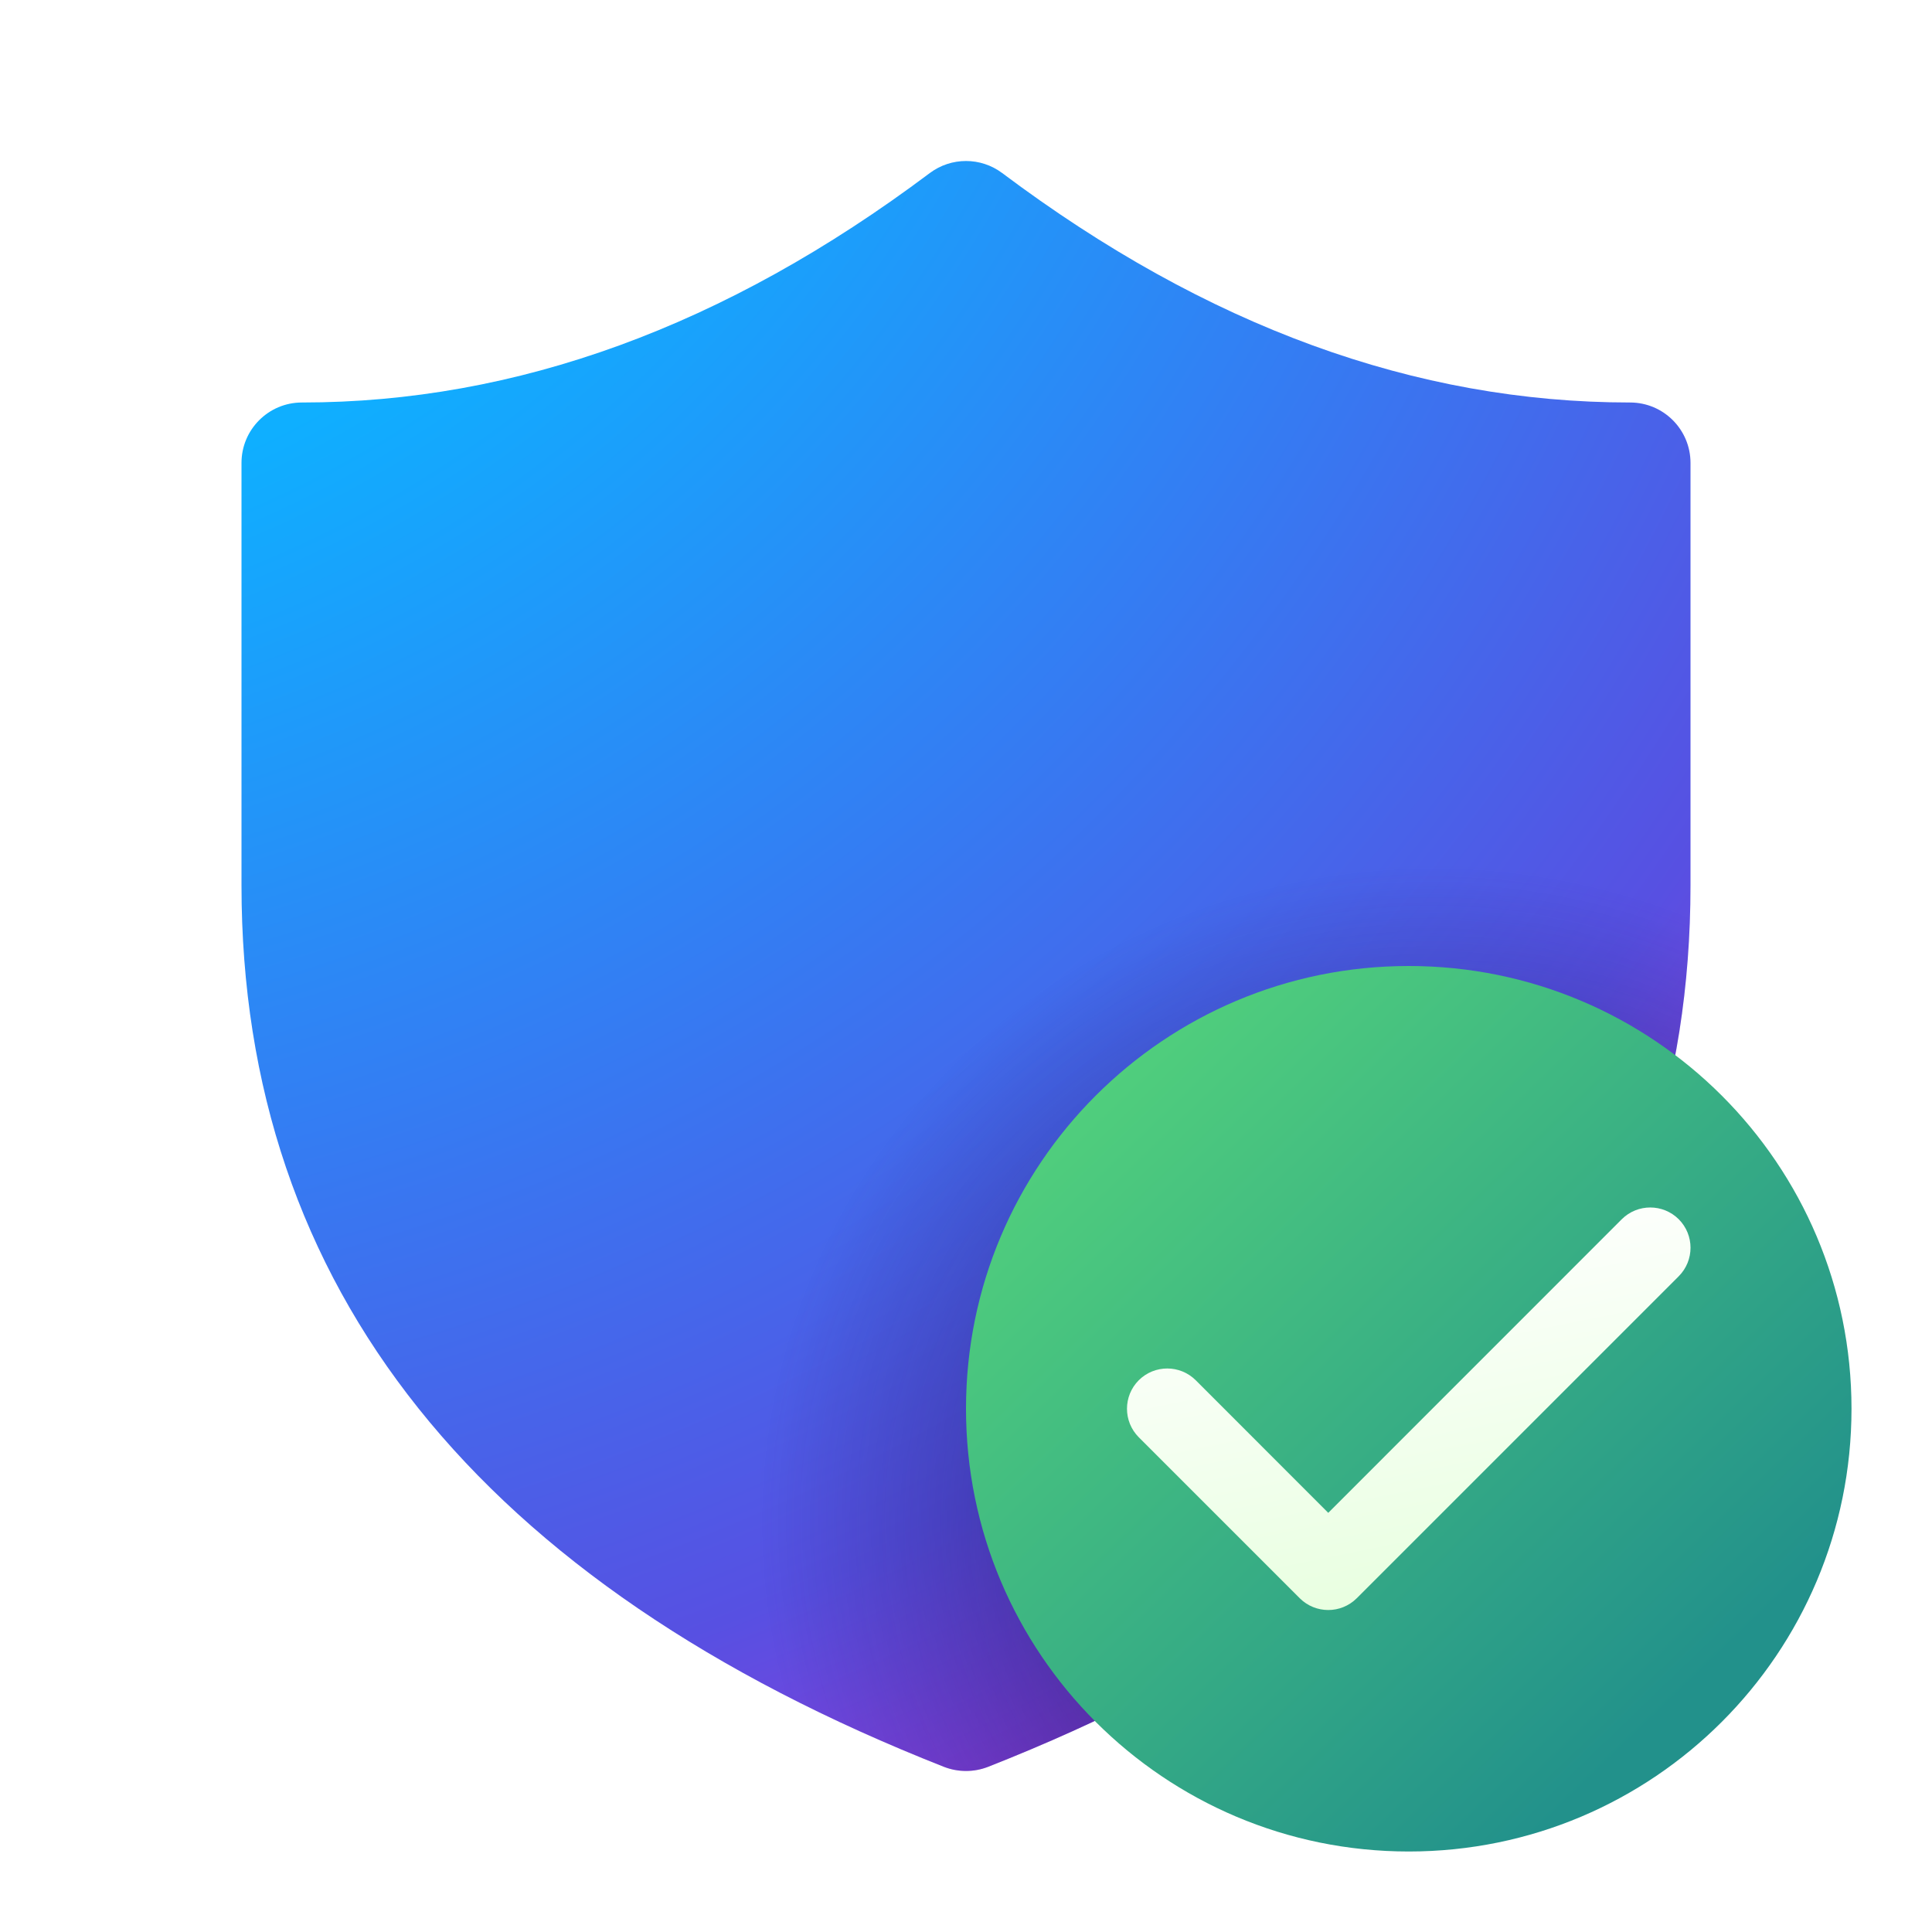
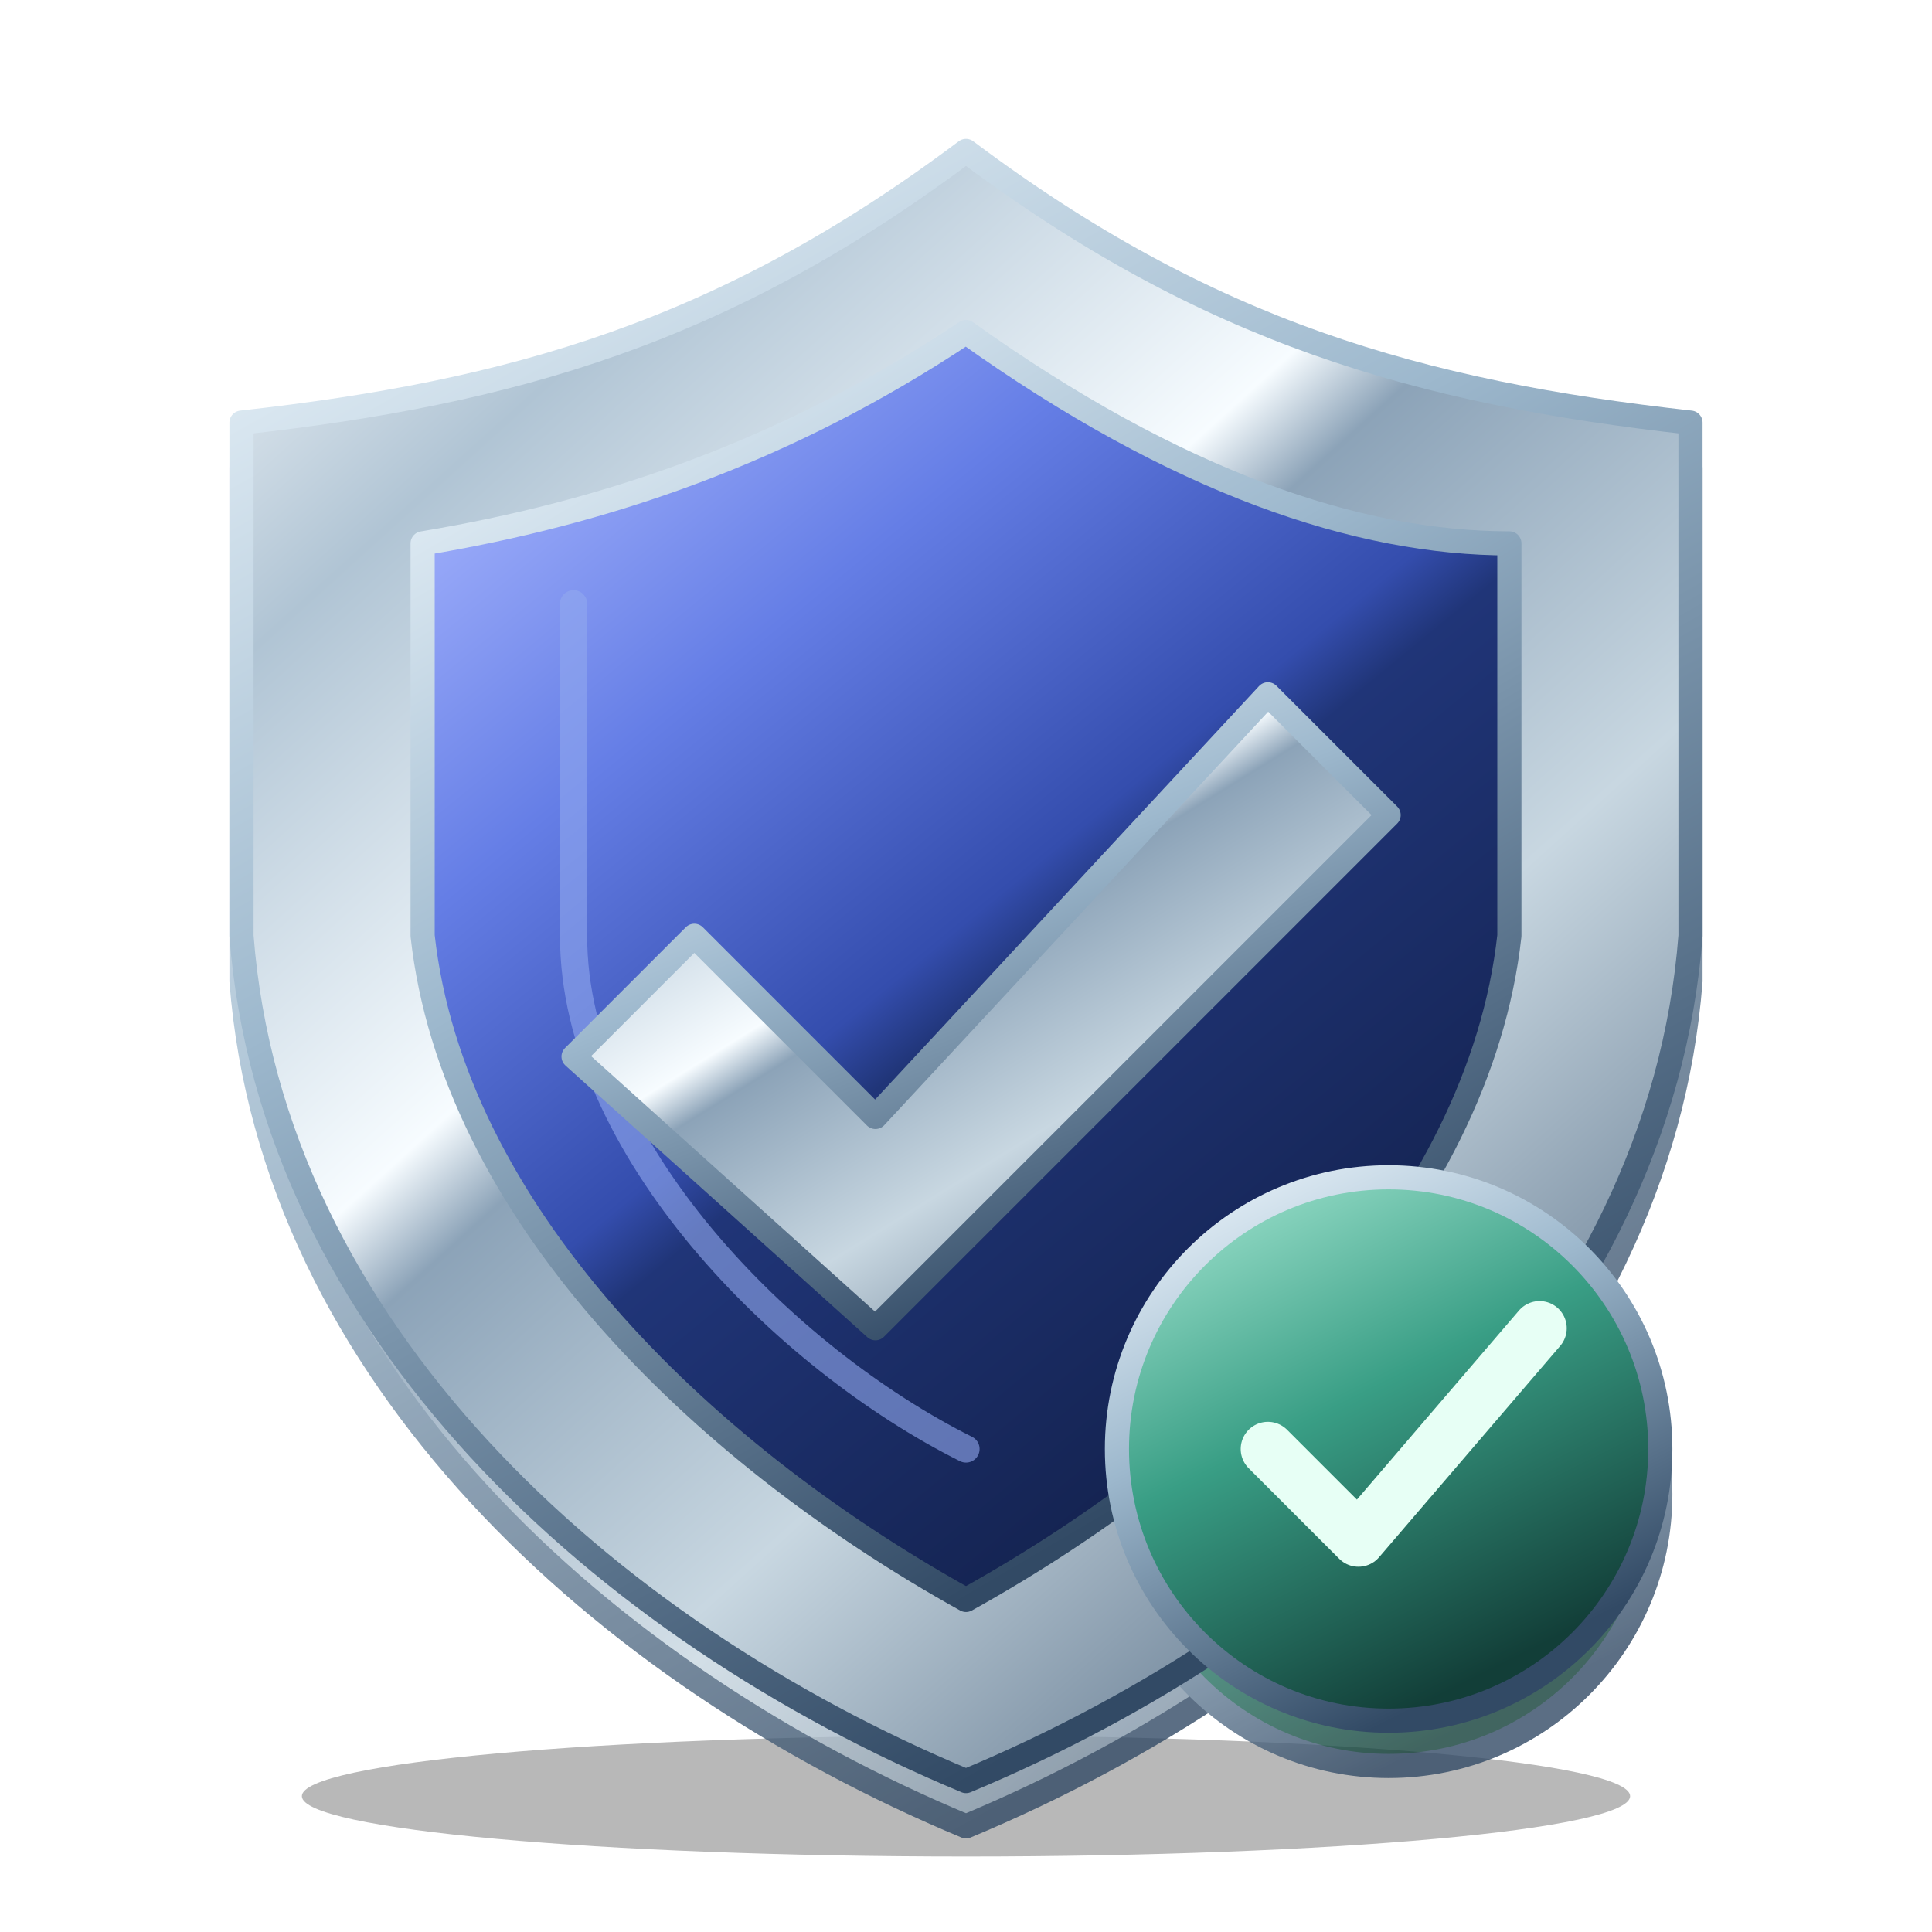
- <svg xmlns="http://www.w3.org/2000/svg" width="24" height="24" viewBox="0 0 24 24" fill="none">
-   <path d="M3 5.75C3 5.336 3.336 5 3.75 5C6.413 5 9.008 4.057 11.55 2.15C11.817 1.95 12.183 1.95 12.45 2.15C14.992 4.057 17.587 5 20.25 5C20.664 5 21 5.336 21 5.75V11C21 16.001 18.042 19.676 12.275 21.948C12.098 22.017 11.902 22.017 11.725 21.948C5.958 19.676 3 16.001 3 11V5.75Z" fill="url(#paint0_radial_378174_9620)" />
-   <path d="M3 5.75C3 5.336 3.336 5 3.75 5C6.413 5 9.008 4.057 11.55 2.15C11.817 1.95 12.183 1.95 12.45 2.15C14.992 4.057 17.587 5 20.25 5C20.664 5 21 5.336 21 5.75V11C21 16.001 18.042 19.676 12.275 21.948C12.098 22.017 11.902 22.017 11.725 21.948C5.958 19.676 3 16.001 3 11V5.75Z" fill="url(#paint1_radial_378174_9620)" fill-opacity="0.5" />
-   <path d="M17.5 12C20.538 12 23 14.462 23 17.5C23 20.538 20.538 23 17.5 23C14.462 23 12 20.538 12 17.5C12 14.462 14.462 12 17.5 12Z" fill="url(#paint2_linear_378174_9620)" />
-   <path fill-rule="evenodd" clip-rule="evenodd" d="M20.854 15.146C21.049 15.342 21.049 15.658 20.854 15.854L16.854 19.854C16.658 20.049 16.342 20.049 16.146 19.854L14.146 17.854C13.951 17.658 13.951 17.342 14.146 17.146C14.342 16.951 14.658 16.951 14.854 17.146L16.5 18.793L20.146 15.146C20.342 14.951 20.658 14.951 20.854 15.146Z" fill="url(#paint3_linear_378174_9620)" />
+ <svg xmlns="http://www.w3.org/2000/svg" width="64" height="64" viewBox="0 0 64 64">
  <defs>
-     <radialGradient id="paint0_radial_378174_9620" cx="0" cy="0" r="1" gradientUnits="userSpaceOnUse" gradientTransform="translate(-4.07143 -9.25) rotate(54.4973) scale(47.5993 42.0478)">
-       <stop offset="0.338" stop-color="#0FAFFF" />
-       <stop offset="0.529" stop-color="#367AF2" />
-       <stop offset="0.682" stop-color="#5750E2" />
-       <stop offset="0.861" stop-color="#CC23D1" />
-     </radialGradient>
-     <radialGradient id="paint1_radial_378174_9620" cx="0" cy="0" r="1" gradientUnits="userSpaceOnUse" gradientTransform="translate(17.7857 18.875) rotate(90) scale(8.125 8.35714)">
-       <stop offset="0.5" stop-color="#1E1868" />
-       <stop offset="1" stop-color="#1E1868" stop-opacity="0" />
-     </radialGradient>
-     <linearGradient id="paint2_linear_378174_9620" x1="12.393" y1="14.062" x2="19.984" y2="21.95" gradientUnits="userSpaceOnUse">
-       <stop stop-color="#52D17C" />
-       <stop offset="1" stop-color="#22918B" />
+     <linearGradient id="silver" x1="0" y1="0" x2=".8" y2="1">
+       <stop stop-color="#FCFEFF" />
+       <stop offset=".19" stop-color="#B0C4D4" />
+       <stop offset=".43" stop-color="#F7FCFF" />
+       <stop offset=".48" stop-color="#8CA3B8" />
+       <stop offset=".7" stop-color="#C8D7E1" />
+       <stop offset="1" stop-color="#536A82" />
    </linearGradient>
-     <linearGradient id="paint3_linear_378174_9620" x1="15.312" y1="15.51" x2="16.45" y2="21.13" gradientUnits="userSpaceOnUse">
-       <stop stop-color="white" />
-       <stop offset="1" stop-color="#E3FFD9" />
+     <linearGradient id="edge" x2=".5" y2="1">
+       <stop stop-color="#F2FAFF" />
+       <stop offset=".44" stop-color="#9DB8CD" />
+       <stop offset="1" stop-color="#324A65" />
+     </linearGradient>
+     <linearGradient id="blue" x1=".1" y1="0" x2=".8" y2="1">
+       <stop stop-color="#AAB8FF" />
+       <stop offset=".26" stop-color="#657EE6" />
+       <stop offset=".5" stop-color="#344DAD" />
+       <stop offset=".55" stop-color="#203578" />
+       <stop offset="1" stop-color="#101D43" />
+     </linearGradient>
+     <linearGradient id="red" x2=".6" y2="1">
+       <stop stop-color="#FFB9C3" />
+       <stop offset=".26" stop-color="#E9536D" />
+       <stop offset=".52" stop-color="#AE203F" />
+       <stop offset="1" stop-color="#4C1126" />
+     </linearGradient>
+     <linearGradient id="glass" x2="1" y2="1">
+       <stop stop-color="#244C69" />
+       <stop offset=".45" stop-color="#0D2239" />
+       <stop offset=".5" stop-color="#071424" />
+       <stop offset="1" stop-color="#132F48" />
+     </linearGradient>
+     <linearGradient id="green" x2=".5" y2="1">
+       <stop stop-color="#AEEDD9" />
+       <stop offset=".5" stop-color="#399E85" />
+       <stop offset="1" stop-color="#123E38" />
+     </linearGradient>
+     <linearGradient id="amber" x2=".5" y2="1">
+       <stop stop-color="#FFF3C7" />
+       <stop offset=".4" stop-color="#D7A34A" />
+       <stop offset="1" stop-color="#75511D" />
    </linearGradient>
  </defs>
+   <ellipse cx="32" cy="59.5" rx="22" ry="2" fill="#000" opacity=".28" />
+   <g transform="translate(0 1.5)" opacity=".8">
+     <path d="M32 5C40 11 47 13 56 14V31C55 44 44 54 32 59 20 54 9 44 8 31V14C17 13 24 11 32 5Z" fill="url(#silver)" stroke="url(#edge)" stroke-width="0.8" stroke-linejoin="round" />
+     <path d="M32 11C39 16 45 18 50 18V31C49 40 41 48 32 53 23 48 15 40 14 31V18C20 17 26 15 32 11Z" fill="url(#blue)" stroke="url(#edge)" stroke-width="0.8" stroke-linejoin="round" />
+     <path d="M19 20v11c0 7 7 14 13 17" fill="none" stroke="#91A9EE" stroke-width="0.9" opacity="0.6" stroke-linecap="round" stroke-linejoin="round" />
+     <path d="M23 31L29 37 42 23 46 27 29 44 19 35Z" fill="url(#silver)" stroke="url(#edge)" stroke-width="0.8" stroke-linejoin="round" />
+     <circle cx="46" cy="48" r="9" fill="url(#green)" stroke="url(#edge)" stroke-width="0.8" />
+     <path d="M42 48l3 3 6-7" fill="none" stroke="#E7FFF5" stroke-width="1.8" opacity="1" stroke-linecap="round" stroke-linejoin="round" />
+   </g>
+   <g>
+     <path d="M32 5C40 11 47 13 56 14V31C55 44 44 54 32 59 20 54 9 44 8 31V14C17 13 24 11 32 5Z" fill="url(#silver)" stroke="url(#edge)" stroke-width="0.8" stroke-linejoin="round" />
+     <path d="M32 11C39 16 45 18 50 18V31C49 40 41 48 32 53 23 48 15 40 14 31V18C20 17 26 15 32 11Z" fill="url(#blue)" stroke="url(#edge)" stroke-width="0.8" stroke-linejoin="round" />
+     <path d="M19 20v11c0 7 7 14 13 17" fill="none" stroke="#91A9EE" stroke-width="0.9" opacity="0.6" stroke-linecap="round" stroke-linejoin="round" />
+     <path d="M23 31L29 37 42 23 46 27 29 44 19 35Z" fill="url(#silver)" stroke="url(#edge)" stroke-width="0.8" stroke-linejoin="round" />
+     <circle cx="46" cy="48" r="9" fill="url(#green)" stroke="url(#edge)" stroke-width="0.8" />
+     <path d="M42 48l3 3 6-7" fill="none" stroke="#E7FFF5" stroke-width="1.8" opacity="1" stroke-linecap="round" stroke-linejoin="round" />
+   </g>
</svg>
